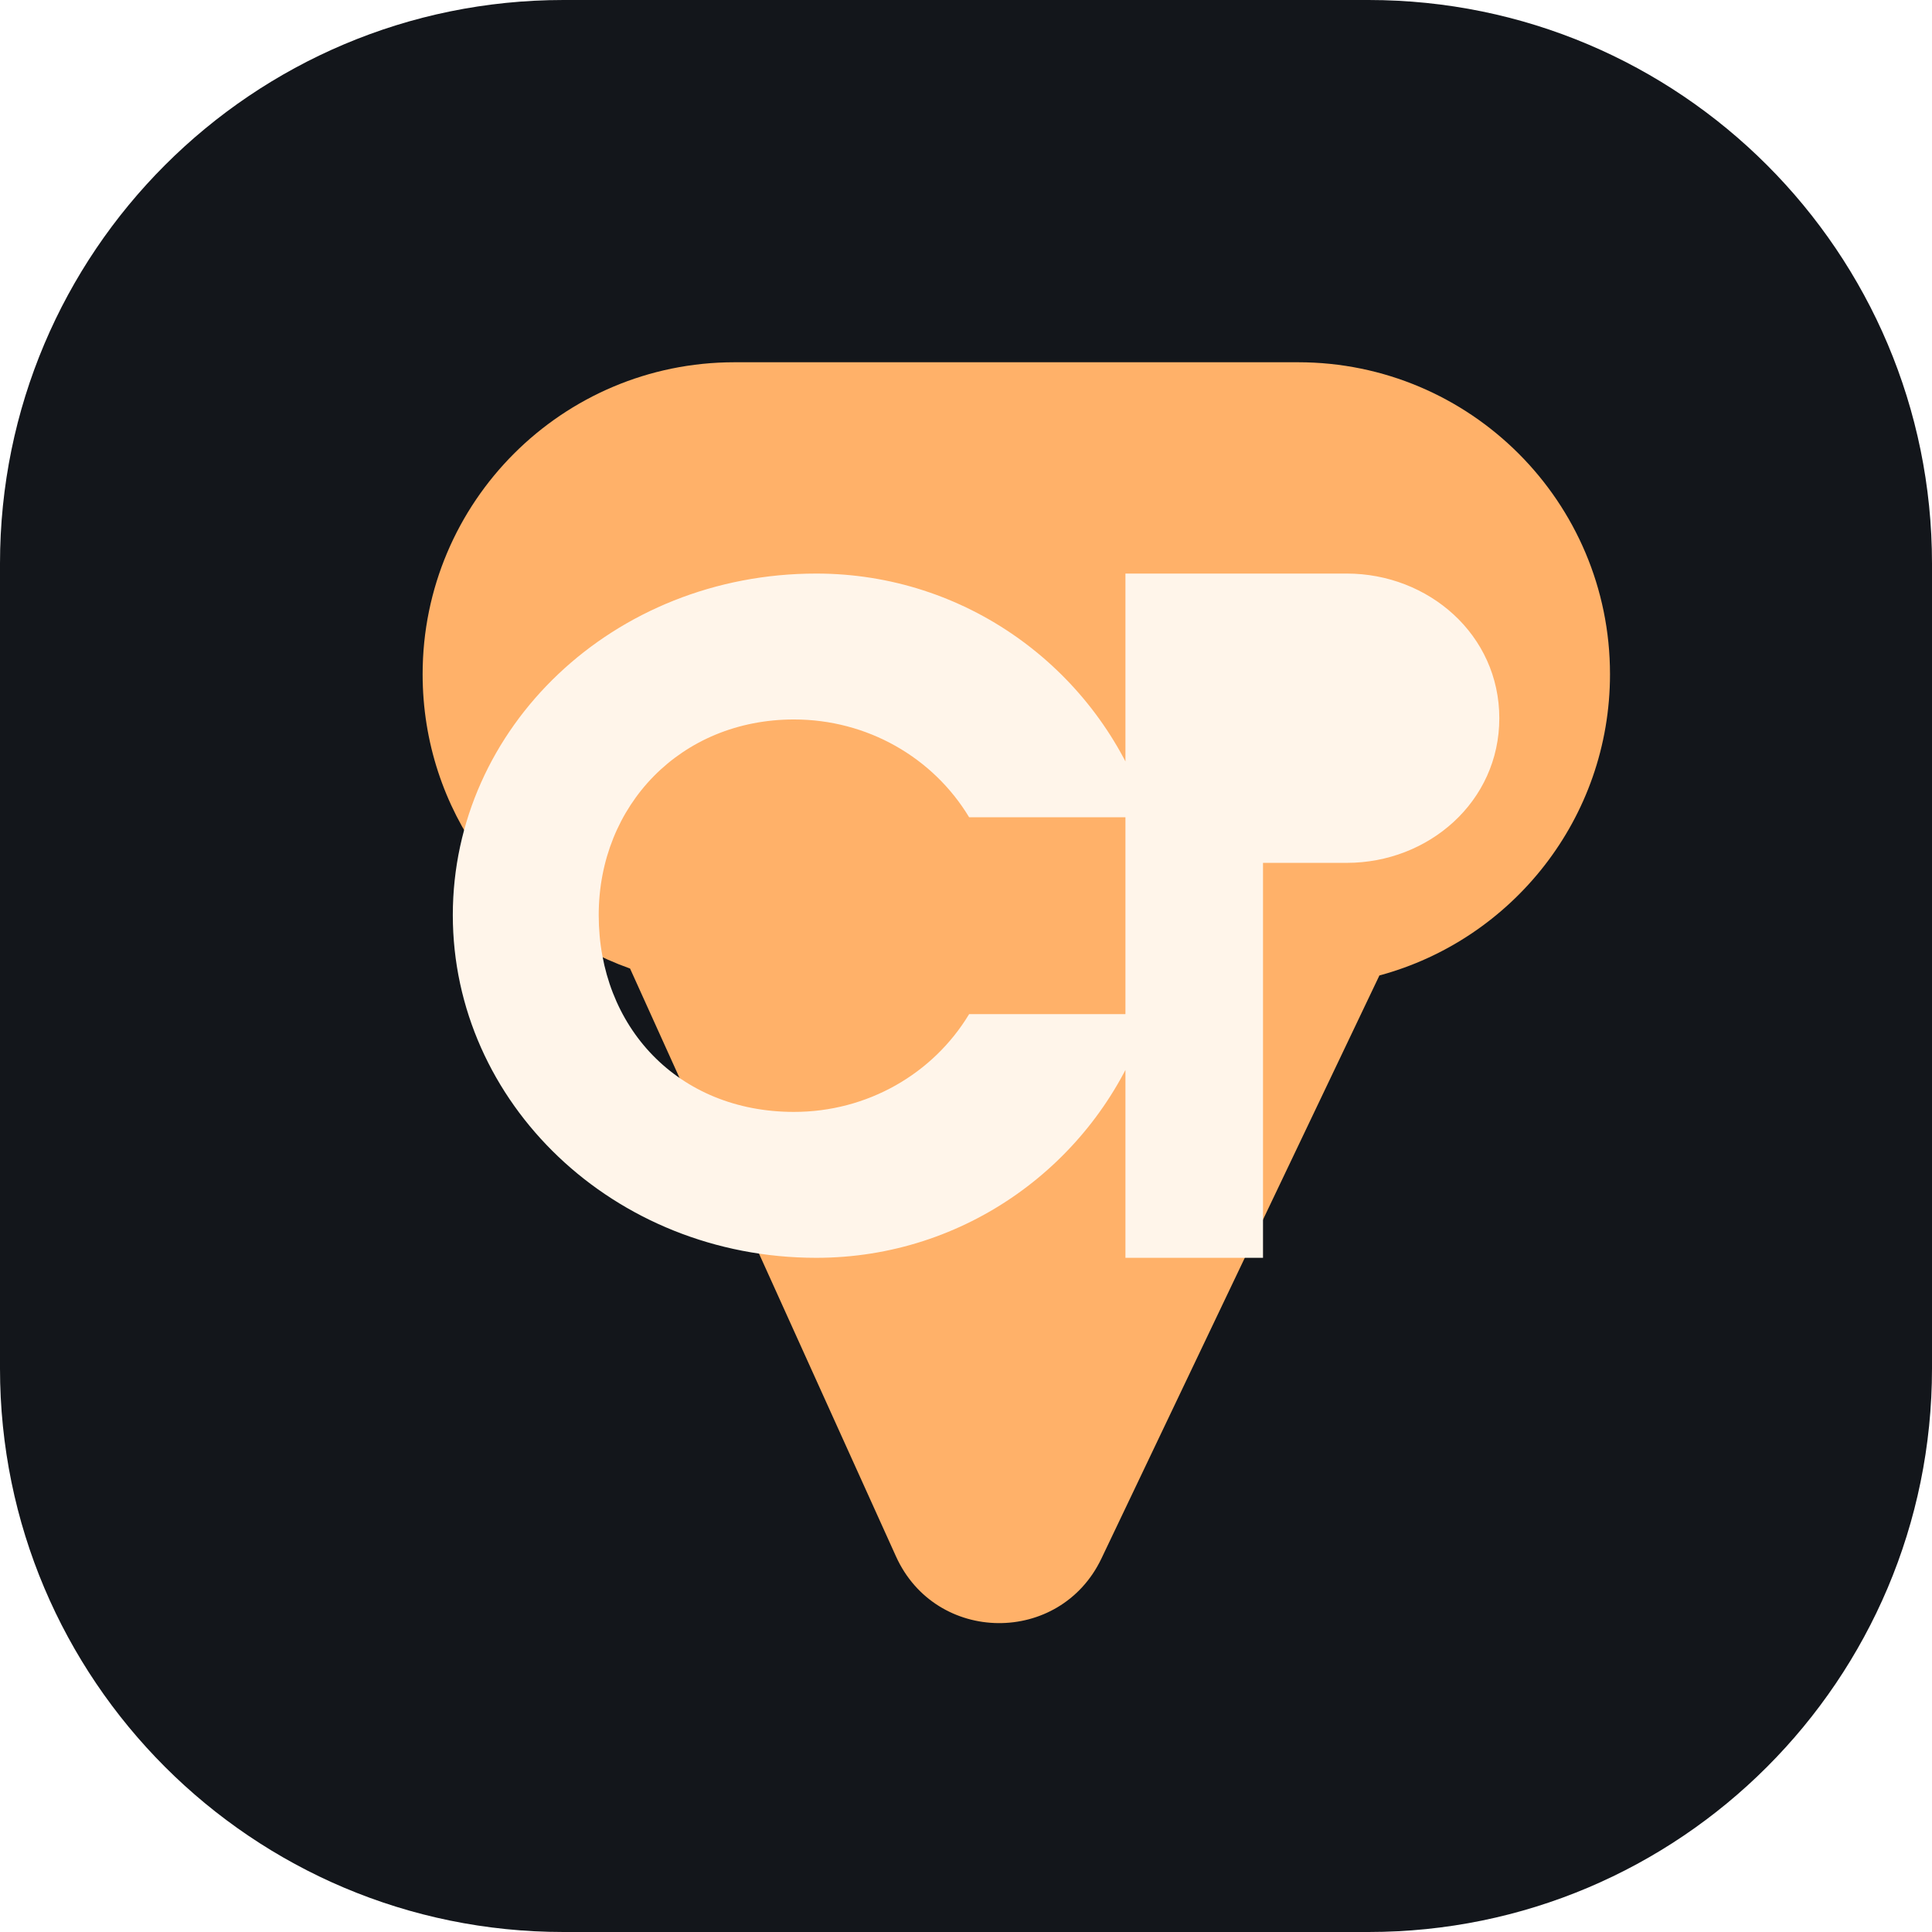
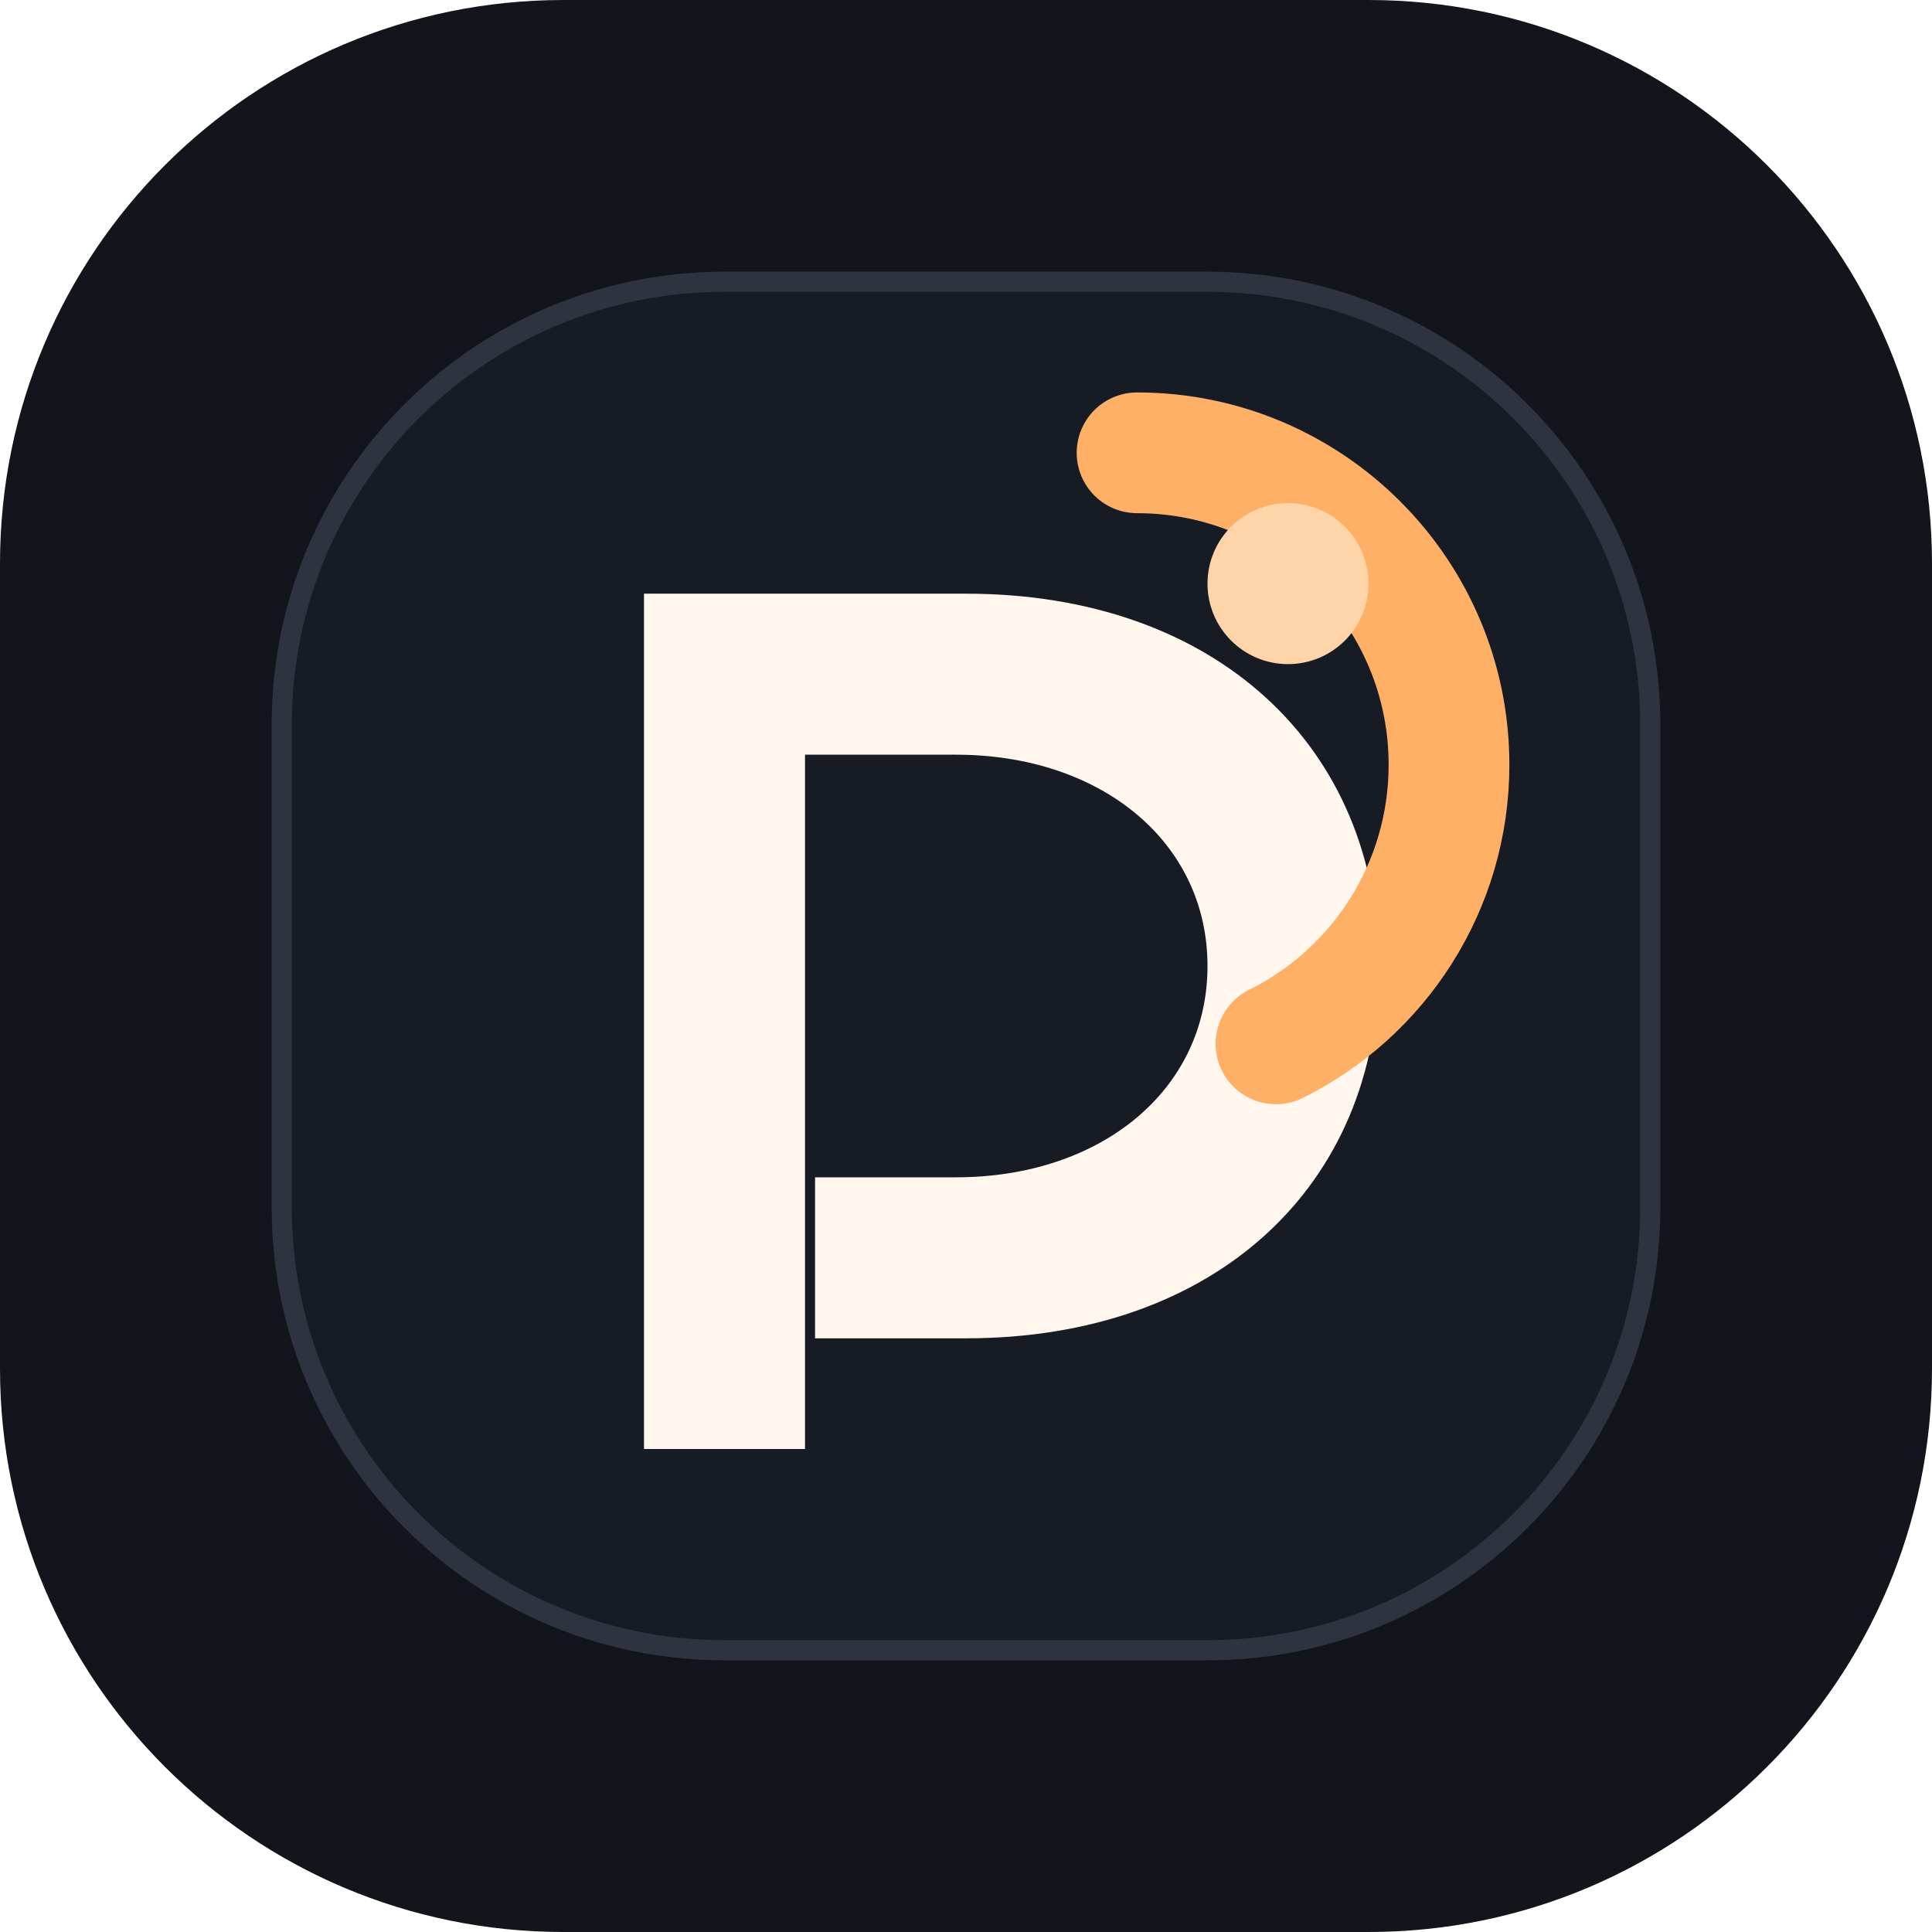
<svg xmlns="http://www.w3.org/2000/svg" width="96" height="96" viewBox="0 0 96 96" fill="none">
-   <rect width="96" height="96" rx="28" fill="#13161B" />
-   <path d="M64.5 18C73.06 18 80 24.94 80 33.5C80 40.663 75.142 46.691 68.542 48.47L54.73 77.441C52.665 81.77 46.498 81.708 44.521 77.337L31.307 48.126C25.312 45.998 21 40.278 21 33.5C21 24.94 27.94 18 36.5 18H64.5Z" fill="#FFB169" />
-   <path d="M40.562 28.5C47.973 28.5 54.304 33.175 56.773 39.737L57.087 40.61H48.156C46.364 37.635 43.091 35.75 39.454 35.75C33.826 35.75 29.75 40.014 29.75 45.469C29.75 51.018 33.683 55.25 39.454 55.25C43.091 55.25 46.364 53.365 48.156 50.39H57.087L56.773 51.263C54.304 57.825 47.973 62.5 40.562 62.5C30.466 62.5 22.5 54.783 22.5 45.469C22.5 36.154 30.466 28.5 40.562 28.5ZM66.922 28.5C70.981 28.5 74.5 31.539 74.5 35.688C74.5 39.838 70.981 42.875 66.922 42.875H62.758V62.5H55.922V28.5H66.922Z" fill="#FFF5EA" />
+   <rect width="96" height="96" rx="28" fill="#12151B" />
+   <rect x="14" y="14" width="68" height="68" rx="22" fill="#171C24" stroke="#2D3440" />
+   <path d="M32 29.5H48C60.426 29.5 68.5 37.127 68.5 48C68.5 58.873 60.426 66.5 48 66.5H40.5V58.5H47.5C54.685 58.5 60 54.183 60 48C60 41.817 54.685 37.5 47.5 37.5H40V72H32V29.5Z" fill="#FFF7EE" />
+   <path d="M56.5 22.5C65.06 22.5 72 29.44 72 38C72 44.081 68.496 49.343 63.402 51.868" stroke="#FFB067" stroke-width="6" stroke-linecap="round" />
+   <circle cx="64" cy="29" r="4" fill="#FFD4A8" />
</svg>
